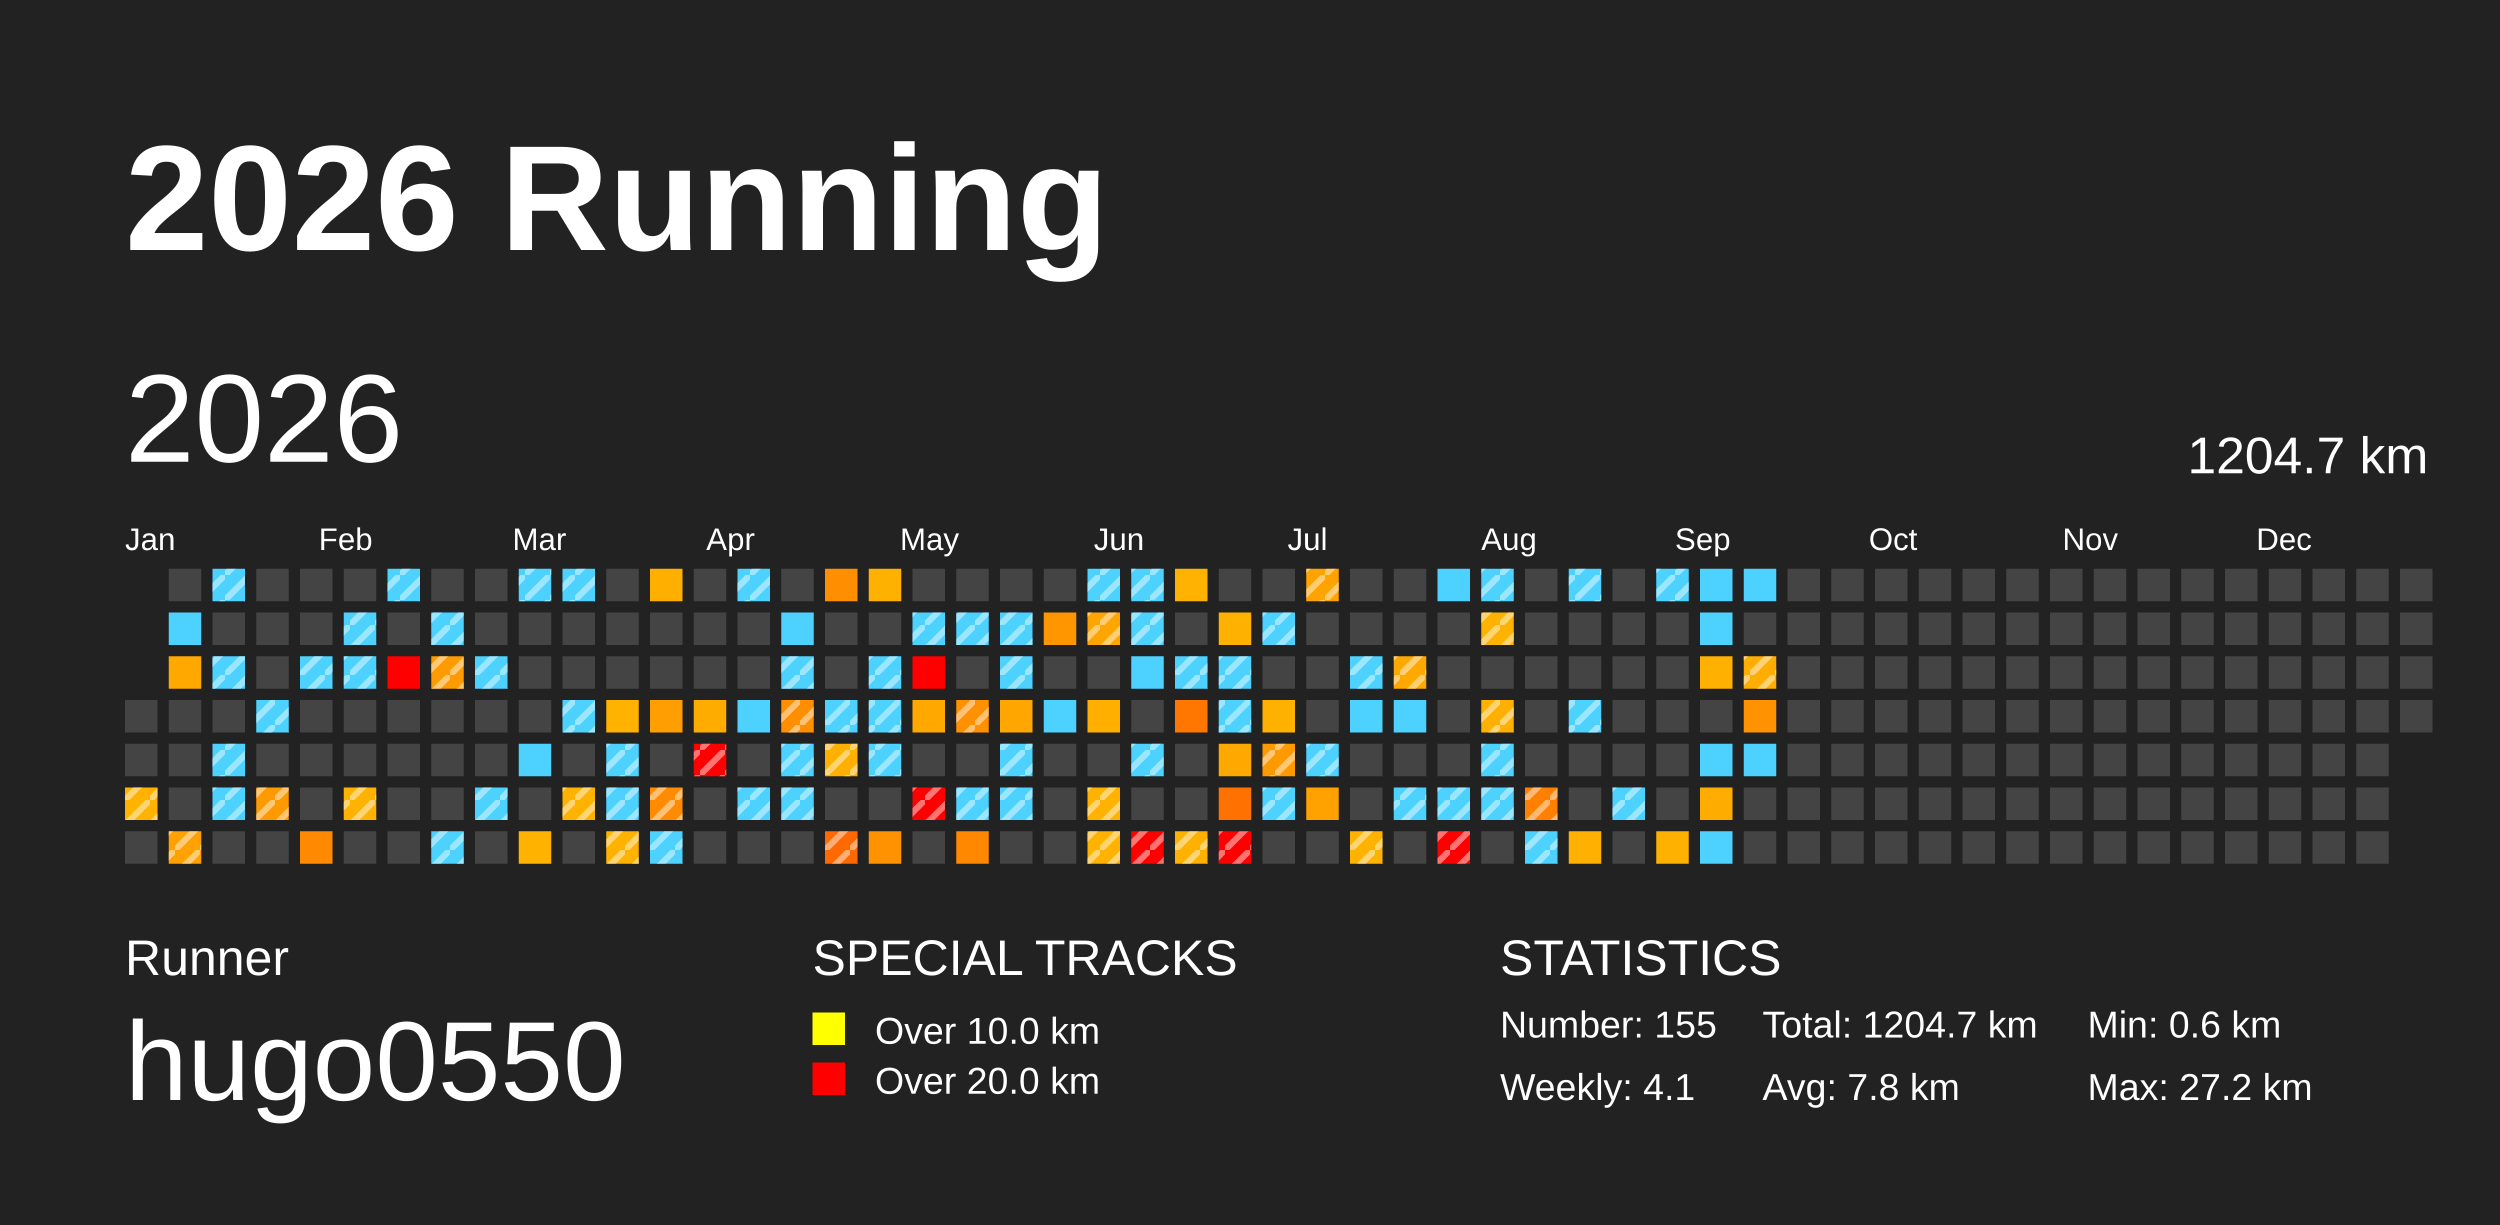
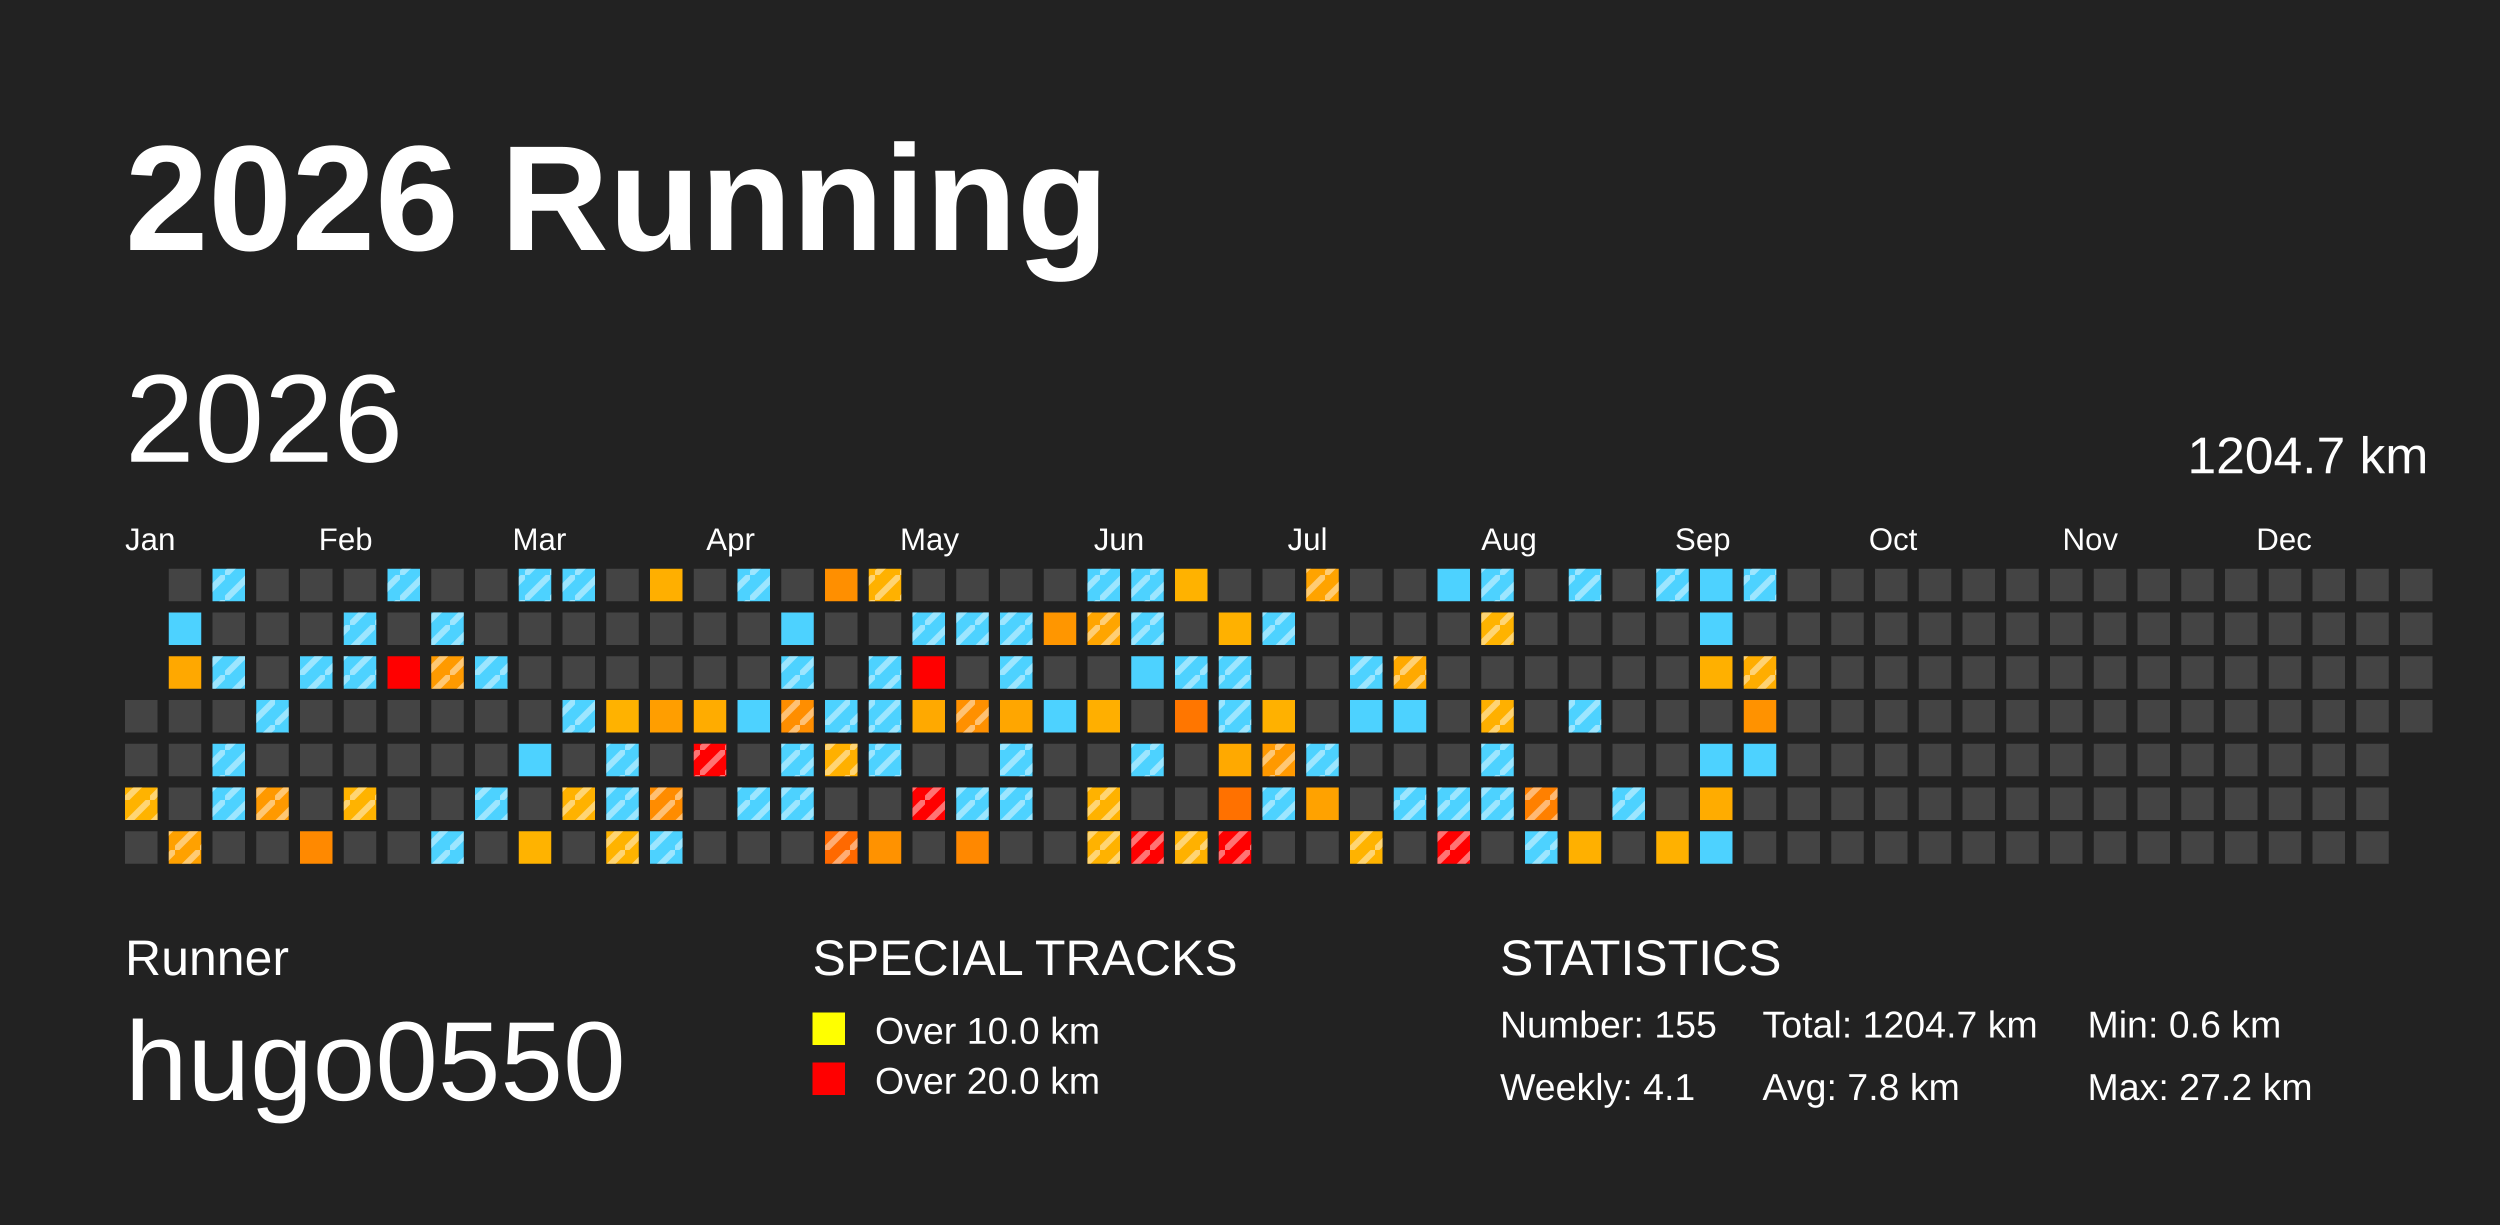
<svg xmlns="http://www.w3.org/2000/svg" baseProfile="full" height="98mm" version="1.1" viewBox="0,0,200,98" width="200mm">
  <defs>
    <pattern height="2" id="indoor-stripe" patternUnits="userSpaceOnUse" width="2">
      <line stroke="white" stroke-opacity="0.45" stroke-width="0.5" x1="0" x2="2" y1="2" y2="0" />
    </pattern>
  </defs>
  <rect fill="#222222" height="98" width="200" x="0" y="0" />
  <text fill="#FFFFFF" style="font-size:12px; font-family:Arial; font-weight:bold;" x="10" y="20">2026 Running</text>
  <text fill="#FFFFFF" style="font-size:4px; font-family:Arial" x="10" y="78">Runner</text>
  <text fill="#FFFFFF" style="font-size:9px; font-family:Arial" x="10" y="88">hugo0550</text>
  <text fill="#FFFFFF" style="font-size:4px; font-family:Arial" x="65" y="78">SPECIAL TRACKS</text>
  <rect fill="yellow" height="2.6" width="2.6" x="65" y="81" />
  <text fill="#FFFFFF" style="font-size:3px; font-family:Arial" x="70" y="83.5">Over 10.0 km</text>
  <rect fill="red" height="2.6" width="2.6" x="65" y="85" />
  <text fill="#FFFFFF" style="font-size:3px; font-family:Arial" x="70" y="87.5">Over 20.0 km</text>
  <text fill="#FFFFFF" style="font-size:4px; font-family:Arial" x="120" y="78">STATISTICS</text>
  <text fill="#FFFFFF" style="font-size:3px; font-family:Arial" x="120" y="83">Number: 155</text>
  <text fill="#FFFFFF" style="font-size:3px; font-family:Arial" x="120" y="88">Weekly: 4.1</text>
  <text fill="#FFFFFF" style="font-size:3px; font-family:Arial" x="141" y="83">Total: 1204.7 km</text>
  <text fill="#FFFFFF" style="font-size:3px; font-family:Arial" x="141" y="88">Avg: 7.8 km</text>
  <text fill="#FFFFFF" style="font-size:3px; font-family:Arial" x="167" y="83">Min: 0.6 km</text>
  <text fill="#FFFFFF" style="font-size:3px; font-family:Arial" x="167" y="88">Max: 27.2 km</text>
  <text dominant-baseline="hanging" fill="#FFFFFF" style="font-size:10.0px; font-family:Arial;" x="10" y="30">2026</text>
  <text dominant-baseline="hanging" fill="#FFFFFF" style="font-size:4.125px; font-family:Arial;" x="175" y="35">1204.7 km</text>
  <text fill="#FFFFFF" style="font-size:2.5px; font-family:Arial" x="10.0" y="44">Jan</text>
  <text fill="#FFFFFF" style="font-size:2.5px; font-family:Arial" x="25.5" y="44">Feb</text>
  <text fill="#FFFFFF" style="font-size:2.5px; font-family:Arial" x="41.0" y="44">Mar</text>
  <text fill="#FFFFFF" style="font-size:2.5px; font-family:Arial" x="56.5" y="44">Apr</text>
  <text fill="#FFFFFF" style="font-size:2.5px; font-family:Arial" x="72.0" y="44">May</text>
  <text fill="#FFFFFF" style="font-size:2.5px; font-family:Arial" x="87.5" y="44">Jun</text>
  <text fill="#FFFFFF" style="font-size:2.5px; font-family:Arial" x="103.0" y="44">Jul</text>
  <text fill="#FFFFFF" style="font-size:2.5px; font-family:Arial" x="118.5" y="44">Aug</text>
  <text fill="#FFFFFF" style="font-size:2.5px; font-family:Arial" x="134.0" y="44">Sep</text>
  <text fill="#FFFFFF" style="font-size:2.5px; font-family:Arial" x="149.5" y="44">Oct</text>
  <text fill="#FFFFFF" style="font-size:2.5px; font-family:Arial" x="165.0" y="44">Nov</text>
  <text fill="#FFFFFF" style="font-size:2.5px; font-family:Arial" x="180.5" y="44">Dec</text>
  <rect fill="#444444" height="2.6" width="2.6" x="10.0" y="56.0" />
  <rect fill="#444444" height="2.6" width="2.6" x="10.0" y="59.5" />
  <rect fill="#ffb300" height="2.6" width="2.6" x="10.0" y="63.0" />
  <rect fill="url(#indoor-stripe)" height="2.6" style="pointer-events: none;" width="2.6" x="10.0" y="63.0" />
  <rect fill="#444444" height="2.6" width="2.6" x="10.0" y="66.5" />
  <rect fill="#444444" height="2.6" width="2.6" x="13.5" y="45.5" />
  <rect fill="#4dd2ff" height="2.6" width="2.6" x="13.5" y="49.0" />
  <rect fill="#ffa800" height="2.6" width="2.6" x="13.5" y="52.5" />
  <rect fill="#444444" height="2.6" width="2.6" x="13.5" y="56.0" />
  <rect fill="#444444" height="2.6" width="2.6" x="13.5" y="59.5" />
  <rect fill="#444444" height="2.6" width="2.6" x="13.5" y="63.0" />
  <rect fill="#ffa100" height="2.6" width="2.6" x="13.5" y="66.5" />
  <rect fill="url(#indoor-stripe)" height="2.6" style="pointer-events: none;" width="2.6" x="13.5" y="66.5" />
  <rect fill="#4dd2ff" height="2.6" width="2.6" x="17.0" y="45.5" />
  <rect fill="url(#indoor-stripe)" height="2.6" style="pointer-events: none;" width="2.6" x="17.0" y="45.5" />
  <rect fill="#444444" height="2.6" width="2.6" x="17.0" y="49.0" />
  <rect fill="#4dd2ff" height="2.6" width="2.6" x="17.0" y="52.5" />
  <rect fill="url(#indoor-stripe)" height="2.6" style="pointer-events: none;" width="2.6" x="17.0" y="52.5" />
  <rect fill="#444444" height="2.6" width="2.6" x="17.0" y="56.0" />
  <rect fill="#4dd2ff" height="2.6" width="2.6" x="17.0" y="59.5" />
  <rect fill="url(#indoor-stripe)" height="2.6" style="pointer-events: none;" width="2.6" x="17.0" y="59.5" />
  <rect fill="#4dd2ff" height="2.6" width="2.6" x="17.0" y="63.0" />
  <rect fill="url(#indoor-stripe)" height="2.6" style="pointer-events: none;" width="2.6" x="17.0" y="63.0" />
  <rect fill="#444444" height="2.6" width="2.6" x="17.0" y="66.5" />
  <rect fill="#444444" height="2.6" width="2.6" x="20.5" y="45.5" />
  <rect fill="#444444" height="2.6" width="2.6" x="20.5" y="49.0" />
  <rect fill="#444444" height="2.6" width="2.6" x="20.5" y="52.5" />
  <rect fill="#4dd2ff" height="2.6" width="2.6" x="20.5" y="56.0" />
  <rect fill="url(#indoor-stripe)" height="2.6" style="pointer-events: none;" width="2.6" x="20.5" y="56.0" />
  <rect fill="#444444" height="2.6" width="2.6" x="20.5" y="59.5" />
  <rect fill="#ff9900" height="2.6" width="2.6" x="20.5" y="63.0" />
  <rect fill="url(#indoor-stripe)" height="2.6" style="pointer-events: none;" width="2.6" x="20.5" y="63.0" />
  <rect fill="#444444" height="2.6" width="2.6" x="20.5" y="66.5" />
  <rect fill="#444444" height="2.6" width="2.6" x="24.0" y="45.5" />
  <rect fill="#444444" height="2.6" width="2.6" x="24.0" y="49.0" />
  <rect fill="#4dd2ff" height="2.6" width="2.6" x="24.0" y="52.5" />
  <rect fill="url(#indoor-stripe)" height="2.6" style="pointer-events: none;" width="2.6" x="24.0" y="52.5" />
  <rect fill="#444444" height="2.6" width="2.6" x="24.0" y="56.0" />
  <rect fill="#444444" height="2.6" width="2.6" x="24.0" y="59.5" />
  <rect fill="#444444" height="2.6" width="2.6" x="24.0" y="63.0" />
  <rect fill="#ff8900" height="2.6" width="2.6" x="24.0" y="66.5" />
  <rect fill="#444444" height="2.6" width="2.6" x="27.5" y="45.5" />
  <rect fill="#4dd2ff" height="2.6" width="2.6" x="27.5" y="49.0" />
  <rect fill="url(#indoor-stripe)" height="2.6" style="pointer-events: none;" width="2.6" x="27.5" y="49.0" />
  <rect fill="#4dd2ff" height="2.6" width="2.6" x="27.5" y="52.5" />
  <rect fill="url(#indoor-stripe)" height="2.6" style="pointer-events: none;" width="2.6" x="27.5" y="52.5" />
  <rect fill="#444444" height="2.6" width="2.6" x="27.5" y="56.0" />
  <rect fill="#444444" height="2.6" width="2.6" x="27.5" y="59.5" />
  <rect fill="#ffb300" height="2.6" width="2.6" x="27.5" y="63.0" />
  <rect fill="url(#indoor-stripe)" height="2.6" style="pointer-events: none;" width="2.6" x="27.5" y="63.0" />
  <rect fill="#444444" height="2.6" width="2.6" x="27.5" y="66.5" />
  <rect fill="#4dd2ff" height="2.6" width="2.6" x="31.0" y="45.5" />
  <rect fill="url(#indoor-stripe)" height="2.6" style="pointer-events: none;" width="2.6" x="31.0" y="45.5" />
  <rect fill="#444444" height="2.6" width="2.6" x="31.0" y="49.0" />
  <rect fill="red" height="2.6" width="2.6" x="31.0" y="52.5" />
  <rect fill="#444444" height="2.6" width="2.6" x="31.0" y="56.0" />
  <rect fill="#444444" height="2.6" width="2.6" x="31.0" y="59.5" />
  <rect fill="#444444" height="2.6" width="2.6" x="31.0" y="63.0" />
  <rect fill="#444444" height="2.6" width="2.6" x="31.0" y="66.5" />
  <rect fill="#444444" height="2.6" width="2.6" x="34.5" y="45.5" />
  <rect fill="#4dd2ff" height="2.6" width="2.6" x="34.5" y="49.0" />
  <rect fill="url(#indoor-stripe)" height="2.6" style="pointer-events: none;" width="2.6" x="34.5" y="49.0" />
  <rect fill="#ff9a00" height="2.6" width="2.6" x="34.5" y="52.5" />
  <rect fill="url(#indoor-stripe)" height="2.6" style="pointer-events: none;" width="2.6" x="34.5" y="52.5" />
  <rect fill="#444444" height="2.6" width="2.6" x="34.5" y="56.0" />
  <rect fill="#444444" height="2.6" width="2.6" x="34.5" y="59.5" />
  <rect fill="#444444" height="2.6" width="2.6" x="34.5" y="63.0" />
  <rect fill="#4dd2ff" height="2.6" width="2.6" x="34.5" y="66.5" />
  <rect fill="url(#indoor-stripe)" height="2.6" style="pointer-events: none;" width="2.6" x="34.5" y="66.5" />
  <rect fill="#444444" height="2.6" width="2.6" x="38.0" y="45.5" />
  <rect fill="#444444" height="2.6" width="2.6" x="38.0" y="49.0" />
  <rect fill="#4dd2ff" height="2.6" width="2.6" x="38.0" y="52.5" />
  <rect fill="url(#indoor-stripe)" height="2.6" style="pointer-events: none;" width="2.6" x="38.0" y="52.5" />
  <rect fill="#444444" height="2.6" width="2.6" x="38.0" y="56.0" />
  <rect fill="#444444" height="2.6" width="2.6" x="38.0" y="59.5" />
  <rect fill="#4dd2ff" height="2.6" width="2.6" x="38.0" y="63.0" />
  <rect fill="url(#indoor-stripe)" height="2.6" style="pointer-events: none;" width="2.6" x="38.0" y="63.0" />
  <rect fill="#444444" height="2.6" width="2.6" x="38.0" y="66.5" />
  <rect fill="#4dd2ff" height="2.6" width="2.6" x="41.5" y="45.5" />
  <rect fill="url(#indoor-stripe)" height="2.6" style="pointer-events: none;" width="2.6" x="41.5" y="45.5" />
  <rect fill="#444444" height="2.6" width="2.6" x="41.5" y="49.0" />
  <rect fill="#444444" height="2.6" width="2.6" x="41.5" y="52.5" />
  <rect fill="#444444" height="2.6" width="2.6" x="41.5" y="56.0" />
  <rect fill="#4dd2ff" height="2.6" width="2.6" x="41.5" y="59.5" />
  <rect fill="#444444" height="2.6" width="2.6" x="41.5" y="63.0" />
  <rect fill="#ffb300" height="2.6" width="2.6" x="41.5" y="66.5" />
  <rect fill="#4dd2ff" height="2.6" width="2.6" x="45.0" y="45.5" />
  <rect fill="url(#indoor-stripe)" height="2.6" style="pointer-events: none;" width="2.6" x="45.0" y="45.5" />
  <rect fill="#444444" height="2.6" width="2.6" x="45.0" y="49.0" />
  <rect fill="#444444" height="2.6" width="2.6" x="45.0" y="52.5" />
  <rect fill="#4dd2ff" height="2.6" width="2.6" x="45.0" y="56.0" />
  <rect fill="url(#indoor-stripe)" height="2.6" style="pointer-events: none;" width="2.6" x="45.0" y="56.0" />
  <rect fill="#444444" height="2.6" width="2.6" x="45.0" y="59.5" />
  <rect fill="#ffb200" height="2.6" width="2.6" x="45.0" y="63.0" />
  <rect fill="url(#indoor-stripe)" height="2.6" style="pointer-events: none;" width="2.6" x="45.0" y="63.0" />
  <rect fill="#444444" height="2.6" width="2.6" x="45.0" y="66.5" />
  <rect fill="#444444" height="2.6" width="2.6" x="48.5" y="45.5" />
  <rect fill="#444444" height="2.6" width="2.6" x="48.5" y="49.0" />
  <rect fill="#444444" height="2.6" width="2.6" x="48.5" y="52.5" />
  <rect fill="#ffb200" height="2.6" width="2.6" x="48.5" y="56.0" />
  <rect fill="#4dd2ff" height="2.6" width="2.6" x="48.5" y="59.5" />
  <rect fill="url(#indoor-stripe)" height="2.6" style="pointer-events: none;" width="2.6" x="48.5" y="59.5" />
  <rect fill="#4dd2ff" height="2.6" width="2.6" x="48.5" y="63.0" />
  <rect fill="url(#indoor-stripe)" height="2.6" style="pointer-events: none;" width="2.6" x="48.5" y="63.0" />
  <rect fill="#ffb300" height="2.6" width="2.6" x="48.5" y="66.5" />
  <rect fill="url(#indoor-stripe)" height="2.6" style="pointer-events: none;" width="2.6" x="48.5" y="66.5" />
  <rect fill="#ffaf00" height="2.6" width="2.6" x="52.0" y="45.5" />
  <rect fill="#444444" height="2.6" width="2.6" x="52.0" y="49.0" />
  <rect fill="#444444" height="2.6" width="2.6" x="52.0" y="52.5" />
  <rect fill="#ff9e00" height="2.6" width="2.6" x="52.0" y="56.0" />
  <rect fill="#444444" height="2.6" width="2.6" x="52.0" y="59.5" />
  <rect fill="#ff8c00" height="2.6" width="2.6" x="52.0" y="63.0" />
  <rect fill="url(#indoor-stripe)" height="2.6" style="pointer-events: none;" width="2.6" x="52.0" y="63.0" />
  <rect fill="#4dd2ff" height="2.6" width="2.6" x="52.0" y="66.5" />
  <rect fill="url(#indoor-stripe)" height="2.6" style="pointer-events: none;" width="2.6" x="52.0" y="66.5" />
  <rect fill="#444444" height="2.6" width="2.6" x="55.5" y="45.5" />
  <rect fill="#444444" height="2.6" width="2.6" x="55.5" y="49.0" />
  <rect fill="#444444" height="2.6" width="2.6" x="55.5" y="52.5" />
  <rect fill="#ffac00" height="2.6" width="2.6" x="55.5" y="56.0" />
  <rect fill="red" height="2.6" width="2.6" x="55.5" y="59.5" />
  <rect fill="url(#indoor-stripe)" height="2.6" style="pointer-events: none;" width="2.6" x="55.5" y="59.5" />
  <rect fill="#444444" height="2.6" width="2.6" x="55.5" y="63.0" />
  <rect fill="#444444" height="2.6" width="2.6" x="55.5" y="66.5" />
  <rect fill="#4dd2ff" height="2.6" width="2.6" x="59.0" y="45.5" />
  <rect fill="url(#indoor-stripe)" height="2.6" style="pointer-events: none;" width="2.6" x="59.0" y="45.5" />
  <rect fill="#444444" height="2.6" width="2.6" x="59.0" y="49.0" />
  <rect fill="#444444" height="2.6" width="2.6" x="59.0" y="52.5" />
  <rect fill="#4dd2ff" height="2.6" width="2.6" x="59.0" y="56.0" />
  <rect fill="#444444" height="2.6" width="2.6" x="59.0" y="59.5" />
  <rect fill="#4dd2ff" height="2.6" width="2.6" x="59.0" y="63.0" />
  <rect fill="url(#indoor-stripe)" height="2.6" style="pointer-events: none;" width="2.6" x="59.0" y="63.0" />
  <rect fill="#444444" height="2.6" width="2.6" x="59.0" y="66.5" />
  <rect fill="#444444" height="2.6" width="2.6" x="62.5" y="45.5" />
  <rect fill="#4dd2ff" height="2.6" width="2.6" x="62.5" y="49.0" />
  <rect fill="#4dd2ff" height="2.6" width="2.6" x="62.5" y="52.5" />
  <rect fill="url(#indoor-stripe)" height="2.6" style="pointer-events: none;" width="2.6" x="62.5" y="52.5" />
  <rect fill="#ff8e00" height="2.6" width="2.6" x="62.5" y="56.0" />
  <rect fill="url(#indoor-stripe)" height="2.6" style="pointer-events: none;" width="2.6" x="62.5" y="56.0" />
  <rect fill="#4dd2ff" height="2.6" width="2.6" x="62.5" y="59.5" />
  <rect fill="url(#indoor-stripe)" height="2.6" style="pointer-events: none;" width="2.6" x="62.5" y="59.5" />
  <rect fill="#4dd2ff" height="2.6" width="2.6" x="62.5" y="63.0" />
  <rect fill="url(#indoor-stripe)" height="2.6" style="pointer-events: none;" width="2.6" x="62.5" y="63.0" />
  <rect fill="#444444" height="2.6" width="2.6" x="62.5" y="66.5" />
  <rect fill="#ff8f00" height="2.6" width="2.6" x="66.0" y="45.5" />
  <rect fill="#444444" height="2.6" width="2.6" x="66.0" y="49.0" />
  <rect fill="#444444" height="2.6" width="2.6" x="66.0" y="52.5" />
  <rect fill="#4dd2ff" height="2.6" width="2.6" x="66.0" y="56.0" />
  <rect fill="url(#indoor-stripe)" height="2.6" style="pointer-events: none;" width="2.6" x="66.0" y="56.0" />
  <rect fill="#ffb000" height="2.6" width="2.6" x="66.0" y="59.5" />
  <rect fill="url(#indoor-stripe)" height="2.6" style="pointer-events: none;" width="2.6" x="66.0" y="59.5" />
  <rect fill="#444444" height="2.6" width="2.6" x="66.0" y="63.0" />
  <rect fill="#ff6900" height="2.6" width="2.6" x="66.0" y="66.5" />
  <rect fill="url(#indoor-stripe)" height="2.6" style="pointer-events: none;" width="2.6" x="66.0" y="66.5" />
  <rect fill="#ffb100" height="2.6" width="2.6" x="69.5" y="45.5" />
+   <rect fill="url(#indoor-stripe)" height="2.6" style="pointer-events: none;" width="2.6" x="69.5" y="45.5" />
  <rect fill="#444444" height="2.6" width="2.6" x="69.5" y="49.0" />
  <rect fill="#4dd2ff" height="2.6" width="2.6" x="69.5" y="52.5" />
  <rect fill="url(#indoor-stripe)" height="2.6" style="pointer-events: none;" width="2.6" x="69.5" y="52.5" />
  <rect fill="#4dd2ff" height="2.6" width="2.6" x="69.5" y="56.0" />
  <rect fill="url(#indoor-stripe)" height="2.6" style="pointer-events: none;" width="2.6" x="69.5" y="56.0" />
  <rect fill="#4dd2ff" height="2.6" width="2.6" x="69.5" y="59.5" />
  <rect fill="url(#indoor-stripe)" height="2.6" style="pointer-events: none;" width="2.6" x="69.5" y="59.5" />
  <rect fill="#444444" height="2.6" width="2.6" x="69.5" y="63.0" />
  <rect fill="#ff9200" height="2.6" width="2.6" x="69.5" y="66.5" />
  <rect fill="#444444" height="2.6" width="2.6" x="73.0" y="45.5" />
  <rect fill="#4dd2ff" height="2.6" width="2.6" x="73.0" y="49.0" />
  <rect fill="url(#indoor-stripe)" height="2.6" style="pointer-events: none;" width="2.6" x="73.0" y="49.0" />
  <rect fill="red" height="2.6" width="2.6" x="73.0" y="52.5" />
  <rect fill="#ffa900" height="2.6" width="2.6" x="73.0" y="56.0" />
  <rect fill="#444444" height="2.6" width="2.6" x="73.0" y="59.5" />
  <rect fill="red" height="2.6" width="2.6" x="73.0" y="63.0" />
  <rect fill="url(#indoor-stripe)" height="2.6" style="pointer-events: none;" width="2.6" x="73.0" y="63.0" />
  <rect fill="#444444" height="2.6" width="2.6" x="73.0" y="66.5" />
  <rect fill="#444444" height="2.6" width="2.6" x="76.5" y="45.5" />
  <rect fill="#4dd2ff" height="2.6" width="2.6" x="76.5" y="49.0" />
  <rect fill="url(#indoor-stripe)" height="2.6" style="pointer-events: none;" width="2.6" x="76.5" y="49.0" />
  <rect fill="#444444" height="2.6" width="2.6" x="76.5" y="52.5" />
  <rect fill="#ff9000" height="2.6" width="2.6" x="76.5" y="56.0" />
  <rect fill="url(#indoor-stripe)" height="2.6" style="pointer-events: none;" width="2.6" x="76.5" y="56.0" />
  <rect fill="#444444" height="2.6" width="2.6" x="76.5" y="59.5" />
  <rect fill="#4dd2ff" height="2.6" width="2.6" x="76.5" y="63.0" />
  <rect fill="url(#indoor-stripe)" height="2.6" style="pointer-events: none;" width="2.6" x="76.5" y="63.0" />
  <rect fill="#ff8800" height="2.6" width="2.6" x="76.5" y="66.5" />
  <rect fill="#444444" height="2.6" width="2.6" x="80.0" y="45.5" />
  <rect fill="#4dd2ff" height="2.6" width="2.6" x="80.0" y="49.0" />
  <rect fill="url(#indoor-stripe)" height="2.6" style="pointer-events: none;" width="2.6" x="80.0" y="49.0" />
  <rect fill="#4dd2ff" height="2.6" width="2.6" x="80.0" y="52.5" />
  <rect fill="url(#indoor-stripe)" height="2.6" style="pointer-events: none;" width="2.6" x="80.0" y="52.5" />
  <rect fill="#ffa600" height="2.6" width="2.6" x="80.0" y="56.0" />
  <rect fill="#4dd2ff" height="2.6" width="2.6" x="80.0" y="59.5" />
  <rect fill="url(#indoor-stripe)" height="2.6" style="pointer-events: none;" width="2.6" x="80.0" y="59.5" />
  <rect fill="#4dd2ff" height="2.6" width="2.6" x="80.0" y="63.0" />
  <rect fill="url(#indoor-stripe)" height="2.6" style="pointer-events: none;" width="2.6" x="80.0" y="63.0" />
  <rect fill="#444444" height="2.6" width="2.6" x="80.0" y="66.5" />
  <rect fill="#444444" height="2.6" width="2.6" x="83.5" y="45.5" />
  <rect fill="#ff9600" height="2.6" width="2.6" x="83.5" y="49.0" />
  <rect fill="#444444" height="2.6" width="2.6" x="83.5" y="52.5" />
  <rect fill="#4dd2ff" height="2.6" width="2.6" x="83.5" y="56.0" />
  <rect fill="#444444" height="2.6" width="2.6" x="83.5" y="59.5" />
  <rect fill="#444444" height="2.6" width="2.6" x="83.5" y="63.0" />
  <rect fill="#444444" height="2.6" width="2.6" x="83.5" y="66.5" />
  <rect fill="#4dd2ff" height="2.6" width="2.6" x="87.0" y="45.5" />
  <rect fill="url(#indoor-stripe)" height="2.6" style="pointer-events: none;" width="2.6" x="87.0" y="45.5" />
  <rect fill="#ffa500" height="2.6" width="2.6" x="87.0" y="49.0" />
  <rect fill="url(#indoor-stripe)" height="2.6" style="pointer-events: none;" width="2.6" x="87.0" y="49.0" />
  <rect fill="#444444" height="2.6" width="2.6" x="87.0" y="52.5" />
  <rect fill="#ffaf00" height="2.6" width="2.6" x="87.0" y="56.0" />
  <rect fill="#444444" height="2.6" width="2.6" x="87.0" y="59.5" />
  <rect fill="#ffb200" height="2.6" width="2.6" x="87.0" y="63.0" />
  <rect fill="url(#indoor-stripe)" height="2.6" style="pointer-events: none;" width="2.6" x="87.0" y="63.0" />
  <rect fill="#ffb200" height="2.6" width="2.6" x="87.0" y="66.5" />
  <rect fill="url(#indoor-stripe)" height="2.6" style="pointer-events: none;" width="2.6" x="87.0" y="66.5" />
  <rect fill="#4dd2ff" height="2.6" width="2.6" x="90.5" y="45.5" />
  <rect fill="url(#indoor-stripe)" height="2.6" style="pointer-events: none;" width="2.6" x="90.5" y="45.5" />
  <rect fill="#4dd2ff" height="2.6" width="2.6" x="90.5" y="49.0" />
  <rect fill="url(#indoor-stripe)" height="2.6" style="pointer-events: none;" width="2.6" x="90.5" y="49.0" />
  <rect fill="#4dd2ff" height="2.6" width="2.6" x="90.5" y="52.5" />
  <rect fill="#444444" height="2.6" width="2.6" x="90.5" y="56.0" />
  <rect fill="#4dd2ff" height="2.6" width="2.6" x="90.5" y="59.5" />
  <rect fill="url(#indoor-stripe)" height="2.6" style="pointer-events: none;" width="2.6" x="90.5" y="59.5" />
  <rect fill="#444444" height="2.6" width="2.6" x="90.5" y="63.0" />
  <rect fill="red" height="2.6" width="2.6" x="90.5" y="66.5" />
  <rect fill="url(#indoor-stripe)" height="2.6" style="pointer-events: none;" width="2.6" x="90.5" y="66.5" />
  <rect fill="#ffb200" height="2.6" width="2.6" x="94.0" y="45.5" />
  <rect fill="#444444" height="2.6" width="2.6" x="94.0" y="49.0" />
  <rect fill="#4dd2ff" height="2.6" width="2.6" x="94.0" y="52.5" />
  <rect fill="url(#indoor-stripe)" height="2.6" style="pointer-events: none;" width="2.6" x="94.0" y="52.5" />
  <rect fill="#ff7600" height="2.6" width="2.6" x="94.0" y="56.0" />
  <rect fill="#444444" height="2.6" width="2.6" x="94.0" y="59.5" />
  <rect fill="#444444" height="2.6" width="2.6" x="94.0" y="63.0" />
  <rect fill="#ffb100" height="2.6" width="2.6" x="94.0" y="66.5" />
  <rect fill="url(#indoor-stripe)" height="2.6" style="pointer-events: none;" width="2.6" x="94.0" y="66.5" />
  <rect fill="#444444" height="2.6" width="2.6" x="97.5" y="45.5" />
  <rect fill="#ffb100" height="2.6" width="2.6" x="97.5" y="49.0" />
  <rect fill="#4dd2ff" height="2.6" width="2.6" x="97.5" y="52.5" />
  <rect fill="url(#indoor-stripe)" height="2.6" style="pointer-events: none;" width="2.6" x="97.5" y="52.5" />
  <rect fill="#4dd2ff" height="2.6" width="2.6" x="97.5" y="56.0" />
  <rect fill="url(#indoor-stripe)" height="2.6" style="pointer-events: none;" width="2.6" x="97.5" y="56.0" />
  <rect fill="#ffa900" height="2.6" width="2.6" x="97.5" y="59.5" />
  <rect fill="#ff7100" height="2.6" width="2.6" x="97.5" y="63.0" />
  <rect fill="red" height="2.6" width="2.6" x="97.5" y="66.5" />
  <rect fill="url(#indoor-stripe)" height="2.6" style="pointer-events: none;" width="2.6" x="97.5" y="66.5" />
  <rect fill="#444444" height="2.6" width="2.6" x="101.0" y="45.5" />
  <rect fill="#4dd2ff" height="2.6" width="2.6" x="101.0" y="49.0" />
  <rect fill="url(#indoor-stripe)" height="2.6" style="pointer-events: none;" width="2.6" x="101.0" y="49.0" />
  <rect fill="#444444" height="2.6" width="2.6" x="101.0" y="52.5" />
  <rect fill="#ffb100" height="2.6" width="2.6" x="101.0" y="56.0" />
  <rect fill="#ff9900" height="2.6" width="2.6" x="101.0" y="59.5" />
  <rect fill="url(#indoor-stripe)" height="2.6" style="pointer-events: none;" width="2.6" x="101.0" y="59.5" />
  <rect fill="#4dd2ff" height="2.6" width="2.6" x="101.0" y="63.0" />
  <rect fill="url(#indoor-stripe)" height="2.6" style="pointer-events: none;" width="2.6" x="101.0" y="63.0" />
  <rect fill="#444444" height="2.6" width="2.6" x="101.0" y="66.5" />
  <rect fill="#ffa300" height="2.6" width="2.6" x="104.5" y="45.5" />
  <rect fill="url(#indoor-stripe)" height="2.6" style="pointer-events: none;" width="2.6" x="104.5" y="45.5" />
  <rect fill="#444444" height="2.6" width="2.6" x="104.5" y="49.0" />
  <rect fill="#444444" height="2.6" width="2.6" x="104.5" y="52.5" />
  <rect fill="#444444" height="2.6" width="2.6" x="104.5" y="56.0" />
  <rect fill="#4dd2ff" height="2.6" width="2.6" x="104.5" y="59.5" />
  <rect fill="url(#indoor-stripe)" height="2.6" style="pointer-events: none;" width="2.6" x="104.5" y="59.5" />
  <rect fill="#ffa200" height="2.6" width="2.6" x="104.5" y="63.0" />
  <rect fill="#444444" height="2.6" width="2.6" x="104.5" y="66.5" />
  <rect fill="#444444" height="2.6" width="2.6" x="108.0" y="45.5" />
  <rect fill="#444444" height="2.6" width="2.6" x="108.0" y="49.0" />
  <rect fill="#4dd2ff" height="2.6" width="2.6" x="108.0" y="52.5" />
  <rect fill="url(#indoor-stripe)" height="2.6" style="pointer-events: none;" width="2.6" x="108.0" y="52.5" />
  <rect fill="#4dd2ff" height="2.6" width="2.6" x="108.0" y="56.0" />
  <rect fill="#444444" height="2.6" width="2.6" x="108.0" y="59.5" />
  <rect fill="#444444" height="2.6" width="2.6" x="108.0" y="63.0" />
  <rect fill="#ffb300" height="2.6" width="2.6" x="108.0" y="66.5" />
  <rect fill="url(#indoor-stripe)" height="2.6" style="pointer-events: none;" width="2.6" x="108.0" y="66.5" />
  <rect fill="#444444" height="2.6" width="2.6" x="111.5" y="45.5" />
  <rect fill="#444444" height="2.6" width="2.6" x="111.5" y="49.0" />
  <rect fill="#ffa900" height="2.6" width="2.6" x="111.5" y="52.5" />
  <rect fill="url(#indoor-stripe)" height="2.6" style="pointer-events: none;" width="2.6" x="111.5" y="52.5" />
  <rect fill="#4dd2ff" height="2.6" width="2.6" x="111.5" y="56.0" />
  <rect fill="#444444" height="2.6" width="2.6" x="111.5" y="59.5" />
  <rect fill="#4dd2ff" height="2.6" width="2.6" x="111.5" y="63.0" />
  <rect fill="url(#indoor-stripe)" height="2.6" style="pointer-events: none;" width="2.6" x="111.5" y="63.0" />
  <rect fill="#444444" height="2.6" width="2.6" x="111.5" y="66.5" />
  <rect fill="#4dd2ff" height="2.6" width="2.6" x="115.0" y="45.5" />
  <rect fill="#444444" height="2.6" width="2.6" x="115.0" y="49.0" />
  <rect fill="#444444" height="2.6" width="2.6" x="115.0" y="52.5" />
  <rect fill="#444444" height="2.6" width="2.6" x="115.0" y="56.0" />
  <rect fill="#444444" height="2.6" width="2.6" x="115.0" y="59.5" />
  <rect fill="#4dd2ff" height="2.6" width="2.6" x="115.0" y="63.0" />
  <rect fill="url(#indoor-stripe)" height="2.6" style="pointer-events: none;" width="2.6" x="115.0" y="63.0" />
  <rect fill="red" height="2.6" width="2.6" x="115.0" y="66.5" />
  <rect fill="url(#indoor-stripe)" height="2.6" style="pointer-events: none;" width="2.6" x="115.0" y="66.5" />
  <rect fill="#4dd2ff" height="2.6" width="2.6" x="118.5" y="45.5" />
  <rect fill="url(#indoor-stripe)" height="2.6" style="pointer-events: none;" width="2.6" x="118.5" y="45.5" />
  <rect fill="#ffb300" height="2.6" width="2.6" x="118.5" y="49.0" />
  <rect fill="url(#indoor-stripe)" height="2.6" style="pointer-events: none;" width="2.6" x="118.5" y="49.0" />
  <rect fill="#444444" height="2.6" width="2.6" x="118.5" y="52.5" />
  <rect fill="#ffb000" height="2.6" width="2.6" x="118.5" y="56.0" />
  <rect fill="url(#indoor-stripe)" height="2.6" style="pointer-events: none;" width="2.6" x="118.5" y="56.0" />
  <rect fill="#4dd2ff" height="2.6" width="2.6" x="118.5" y="59.5" />
  <rect fill="url(#indoor-stripe)" height="2.6" style="pointer-events: none;" width="2.6" x="118.5" y="59.5" />
  <rect fill="#4dd2ff" height="2.6" width="2.6" x="118.5" y="63.0" />
  <rect fill="url(#indoor-stripe)" height="2.6" style="pointer-events: none;" width="2.6" x="118.5" y="63.0" />
  <rect fill="#444444" height="2.6" width="2.6" x="118.5" y="66.5" />
  <rect fill="#444444" height="2.6" width="2.6" x="122.0" y="45.5" />
  <rect fill="#444444" height="2.6" width="2.6" x="122.0" y="49.0" />
  <rect fill="#444444" height="2.6" width="2.6" x="122.0" y="52.5" />
  <rect fill="#444444" height="2.6" width="2.6" x="122.0" y="56.0" />
  <rect fill="#444444" height="2.6" width="2.6" x="122.0" y="59.5" />
  <rect fill="#ff8000" height="2.6" width="2.6" x="122.0" y="63.0" />
  <rect fill="url(#indoor-stripe)" height="2.6" style="pointer-events: none;" width="2.6" x="122.0" y="63.0" />
  <rect fill="#4dd2ff" height="2.6" width="2.6" x="122.0" y="66.5" />
  <rect fill="url(#indoor-stripe)" height="2.6" style="pointer-events: none;" width="2.6" x="122.0" y="66.5" />
  <rect fill="#4dd2ff" height="2.6" width="2.6" x="125.5" y="45.5" />
  <rect fill="url(#indoor-stripe)" height="2.6" style="pointer-events: none;" width="2.6" x="125.5" y="45.5" />
  <rect fill="#444444" height="2.6" width="2.6" x="125.5" y="49.0" />
  <rect fill="#444444" height="2.6" width="2.6" x="125.5" y="52.5" />
  <rect fill="#4dd2ff" height="2.6" width="2.6" x="125.5" y="56.0" />
  <rect fill="url(#indoor-stripe)" height="2.6" style="pointer-events: none;" width="2.6" x="125.5" y="56.0" />
  <rect fill="#444444" height="2.6" width="2.6" x="125.5" y="59.5" />
  <rect fill="#444444" height="2.6" width="2.6" x="125.5" y="63.0" />
  <rect fill="#ffb000" height="2.6" width="2.6" x="125.5" y="66.5" />
  <rect fill="#444444" height="2.6" width="2.6" x="129.0" y="45.5" />
  <rect fill="#444444" height="2.6" width="2.6" x="129.0" y="49.0" />
  <rect fill="#444444" height="2.6" width="2.6" x="129.0" y="52.5" />
  <rect fill="#444444" height="2.6" width="2.6" x="129.0" y="56.0" />
  <rect fill="#444444" height="2.6" width="2.6" x="129.0" y="59.5" />
  <rect fill="#4dd2ff" height="2.6" width="2.6" x="129.0" y="63.0" />
  <rect fill="url(#indoor-stripe)" height="2.6" style="pointer-events: none;" width="2.6" x="129.0" y="63.0" />
  <rect fill="#444444" height="2.6" width="2.6" x="129.0" y="66.5" />
  <rect fill="#4dd2ff" height="2.6" width="2.6" x="132.5" y="45.5" />
  <rect fill="url(#indoor-stripe)" height="2.6" style="pointer-events: none;" width="2.6" x="132.5" y="45.5" />
  <rect fill="#444444" height="2.6" width="2.6" x="132.5" y="49.0" />
  <rect fill="#444444" height="2.6" width="2.6" x="132.5" y="52.5" />
  <rect fill="#444444" height="2.6" width="2.6" x="132.5" y="56.0" />
  <rect fill="#444444" height="2.6" width="2.6" x="132.5" y="59.5" />
  <rect fill="#444444" height="2.6" width="2.6" x="132.5" y="63.0" />
  <rect fill="#ffb100" height="2.6" width="2.6" x="132.5" y="66.5" />
  <rect fill="#4dd2ff" height="2.6" width="2.6" x="136.0" y="45.5" />
  <rect fill="#4dd2ff" height="2.6" width="2.6" x="136.0" y="49.0" />
  <rect fill="#ffb000" height="2.6" width="2.6" x="136.0" y="52.5" />
  <rect fill="#444444" height="2.6" width="2.6" x="136.0" y="56.0" />
  <rect fill="#4dd2ff" height="2.6" width="2.6" x="136.0" y="59.5" />
  <rect fill="#ffac00" height="2.6" width="2.6" x="136.0" y="63.0" />
  <rect fill="#4dd2ff" height="2.6" width="2.6" x="136.0" y="66.5" />
  <rect fill="#4dd2ff" height="2.6" width="2.6" x="139.5" y="45.5" />
+   <rect fill="url(#indoor-stripe)" height="2.6" style="pointer-events: none;" width="2.6" x="139.5" y="45.5" />
  <rect fill="#444444" height="2.6" width="2.6" x="139.5" y="49.0" />
  <rect fill="#ffad00" height="2.6" width="2.6" x="139.5" y="52.5" />
  <rect fill="url(#indoor-stripe)" height="2.6" style="pointer-events: none;" width="2.6" x="139.5" y="52.5" />
  <rect fill="#ff9200" height="2.6" width="2.6" x="139.5" y="56.0" />
  <rect fill="#4dd2ff" height="2.6" width="2.6" x="139.5" y="59.5" />
  <rect fill="#444444" height="2.6" width="2.6" x="139.5" y="63.0" />
  <rect fill="#444444" height="2.6" width="2.6" x="139.5" y="66.5" />
  <rect fill="#444444" height="2.6" width="2.6" x="143.0" y="45.5" />
  <rect fill="#444444" height="2.6" width="2.6" x="143.0" y="49.0" />
  <rect fill="#444444" height="2.6" width="2.6" x="143.0" y="52.5" />
  <rect fill="#444444" height="2.6" width="2.6" x="143.0" y="56.0" />
  <rect fill="#444444" height="2.6" width="2.6" x="143.0" y="59.5" />
  <rect fill="#444444" height="2.6" width="2.6" x="143.0" y="63.0" />
  <rect fill="#444444" height="2.6" width="2.6" x="143.0" y="66.5" />
  <rect fill="#444444" height="2.6" width="2.6" x="146.5" y="45.5" />
  <rect fill="#444444" height="2.6" width="2.6" x="146.5" y="49.0" />
  <rect fill="#444444" height="2.6" width="2.6" x="146.5" y="52.5" />
  <rect fill="#444444" height="2.6" width="2.6" x="146.5" y="56.0" />
  <rect fill="#444444" height="2.6" width="2.6" x="146.5" y="59.5" />
  <rect fill="#444444" height="2.6" width="2.6" x="146.5" y="63.0" />
  <rect fill="#444444" height="2.6" width="2.6" x="146.5" y="66.5" />
  <rect fill="#444444" height="2.6" width="2.6" x="150.0" y="45.5" />
  <rect fill="#444444" height="2.6" width="2.6" x="150.0" y="49.0" />
  <rect fill="#444444" height="2.6" width="2.6" x="150.0" y="52.5" />
  <rect fill="#444444" height="2.6" width="2.6" x="150.0" y="56.0" />
  <rect fill="#444444" height="2.6" width="2.6" x="150.0" y="59.5" />
  <rect fill="#444444" height="2.6" width="2.6" x="150.0" y="63.0" />
  <rect fill="#444444" height="2.6" width="2.6" x="150.0" y="66.5" />
  <rect fill="#444444" height="2.6" width="2.6" x="153.5" y="45.5" />
  <rect fill="#444444" height="2.6" width="2.6" x="153.5" y="49.0" />
  <rect fill="#444444" height="2.6" width="2.6" x="153.5" y="52.5" />
  <rect fill="#444444" height="2.6" width="2.6" x="153.5" y="56.0" />
  <rect fill="#444444" height="2.6" width="2.6" x="153.5" y="59.5" />
  <rect fill="#444444" height="2.6" width="2.6" x="153.5" y="63.0" />
  <rect fill="#444444" height="2.6" width="2.6" x="153.5" y="66.5" />
  <rect fill="#444444" height="2.6" width="2.6" x="157.0" y="45.5" />
  <rect fill="#444444" height="2.6" width="2.6" x="157.0" y="49.0" />
  <rect fill="#444444" height="2.6" width="2.6" x="157.0" y="52.5" />
  <rect fill="#444444" height="2.6" width="2.6" x="157.0" y="56.0" />
  <rect fill="#444444" height="2.6" width="2.6" x="157.0" y="59.5" />
  <rect fill="#444444" height="2.6" width="2.6" x="157.0" y="63.0" />
  <rect fill="#444444" height="2.6" width="2.6" x="157.0" y="66.5" />
  <rect fill="#444444" height="2.6" width="2.6" x="160.5" y="45.5" />
  <rect fill="#444444" height="2.6" width="2.6" x="160.5" y="49.0" />
  <rect fill="#444444" height="2.6" width="2.6" x="160.5" y="52.5" />
  <rect fill="#444444" height="2.6" width="2.6" x="160.5" y="56.0" />
  <rect fill="#444444" height="2.6" width="2.6" x="160.5" y="59.5" />
  <rect fill="#444444" height="2.6" width="2.6" x="160.5" y="63.0" />
  <rect fill="#444444" height="2.6" width="2.6" x="160.5" y="66.5" />
  <rect fill="#444444" height="2.6" width="2.6" x="164.0" y="45.5" />
  <rect fill="#444444" height="2.6" width="2.6" x="164.0" y="49.0" />
  <rect fill="#444444" height="2.6" width="2.6" x="164.0" y="52.5" />
  <rect fill="#444444" height="2.6" width="2.6" x="164.0" y="56.0" />
  <rect fill="#444444" height="2.6" width="2.6" x="164.0" y="59.5" />
  <rect fill="#444444" height="2.6" width="2.6" x="164.0" y="63.0" />
  <rect fill="#444444" height="2.6" width="2.6" x="164.0" y="66.5" />
  <rect fill="#444444" height="2.6" width="2.6" x="167.5" y="45.5" />
  <rect fill="#444444" height="2.6" width="2.6" x="167.5" y="49.0" />
  <rect fill="#444444" height="2.6" width="2.6" x="167.5" y="52.5" />
  <rect fill="#444444" height="2.6" width="2.6" x="167.5" y="56.0" />
  <rect fill="#444444" height="2.6" width="2.6" x="167.5" y="59.5" />
  <rect fill="#444444" height="2.6" width="2.6" x="167.5" y="63.0" />
  <rect fill="#444444" height="2.6" width="2.6" x="167.5" y="66.5" />
  <rect fill="#444444" height="2.6" width="2.6" x="171.0" y="45.5" />
  <rect fill="#444444" height="2.6" width="2.6" x="171.0" y="49.0" />
  <rect fill="#444444" height="2.6" width="2.6" x="171.0" y="52.5" />
  <rect fill="#444444" height="2.6" width="2.6" x="171.0" y="56.0" />
  <rect fill="#444444" height="2.6" width="2.6" x="171.0" y="59.5" />
  <rect fill="#444444" height="2.6" width="2.6" x="171.0" y="63.0" />
  <rect fill="#444444" height="2.6" width="2.6" x="171.0" y="66.5" />
  <rect fill="#444444" height="2.6" width="2.6" x="174.5" y="45.5" />
  <rect fill="#444444" height="2.6" width="2.6" x="174.5" y="49.0" />
  <rect fill="#444444" height="2.6" width="2.6" x="174.5" y="52.5" />
  <rect fill="#444444" height="2.6" width="2.6" x="174.5" y="56.0" />
  <rect fill="#444444" height="2.6" width="2.6" x="174.5" y="59.5" />
  <rect fill="#444444" height="2.6" width="2.6" x="174.5" y="63.0" />
  <rect fill="#444444" height="2.6" width="2.6" x="174.5" y="66.5" />
  <rect fill="#444444" height="2.6" width="2.6" x="178.0" y="45.5" />
  <rect fill="#444444" height="2.6" width="2.6" x="178.0" y="49.0" />
  <rect fill="#444444" height="2.6" width="2.6" x="178.0" y="52.5" />
  <rect fill="#444444" height="2.6" width="2.6" x="178.0" y="56.0" />
  <rect fill="#444444" height="2.6" width="2.6" x="178.0" y="59.5" />
  <rect fill="#444444" height="2.6" width="2.6" x="178.0" y="63.0" />
  <rect fill="#444444" height="2.6" width="2.6" x="178.0" y="66.5" />
  <rect fill="#444444" height="2.6" width="2.6" x="181.5" y="45.5" />
  <rect fill="#444444" height="2.6" width="2.6" x="181.5" y="49.0" />
  <rect fill="#444444" height="2.6" width="2.6" x="181.5" y="52.5" />
  <rect fill="#444444" height="2.6" width="2.6" x="181.5" y="56.0" />
  <rect fill="#444444" height="2.6" width="2.6" x="181.5" y="59.5" />
  <rect fill="#444444" height="2.6" width="2.6" x="181.5" y="63.0" />
  <rect fill="#444444" height="2.6" width="2.6" x="181.5" y="66.5" />
  <rect fill="#444444" height="2.6" width="2.6" x="185.0" y="45.5" />
  <rect fill="#444444" height="2.6" width="2.6" x="185.0" y="49.0" />
  <rect fill="#444444" height="2.6" width="2.6" x="185.0" y="52.5" />
  <rect fill="#444444" height="2.6" width="2.6" x="185.0" y="56.0" />
  <rect fill="#444444" height="2.6" width="2.6" x="185.0" y="59.5" />
  <rect fill="#444444" height="2.6" width="2.6" x="185.0" y="63.0" />
  <rect fill="#444444" height="2.6" width="2.6" x="185.0" y="66.5" />
  <rect fill="#444444" height="2.6" width="2.6" x="188.5" y="45.5" />
  <rect fill="#444444" height="2.6" width="2.6" x="188.5" y="49.0" />
  <rect fill="#444444" height="2.6" width="2.6" x="188.5" y="52.5" />
  <rect fill="#444444" height="2.6" width="2.6" x="188.5" y="56.0" />
  <rect fill="#444444" height="2.6" width="2.6" x="188.5" y="59.5" />
  <rect fill="#444444" height="2.6" width="2.6" x="188.5" y="63.0" />
  <rect fill="#444444" height="2.6" width="2.6" x="188.5" y="66.5" />
  <rect fill="#444444" height="2.6" width="2.6" x="192.0" y="45.5" />
  <rect fill="#444444" height="2.6" width="2.6" x="192.0" y="49.0" />
  <rect fill="#444444" height="2.6" width="2.6" x="192.0" y="52.5" />
  <rect fill="#444444" height="2.6" width="2.6" x="192.0" y="56.0" />
</svg>
